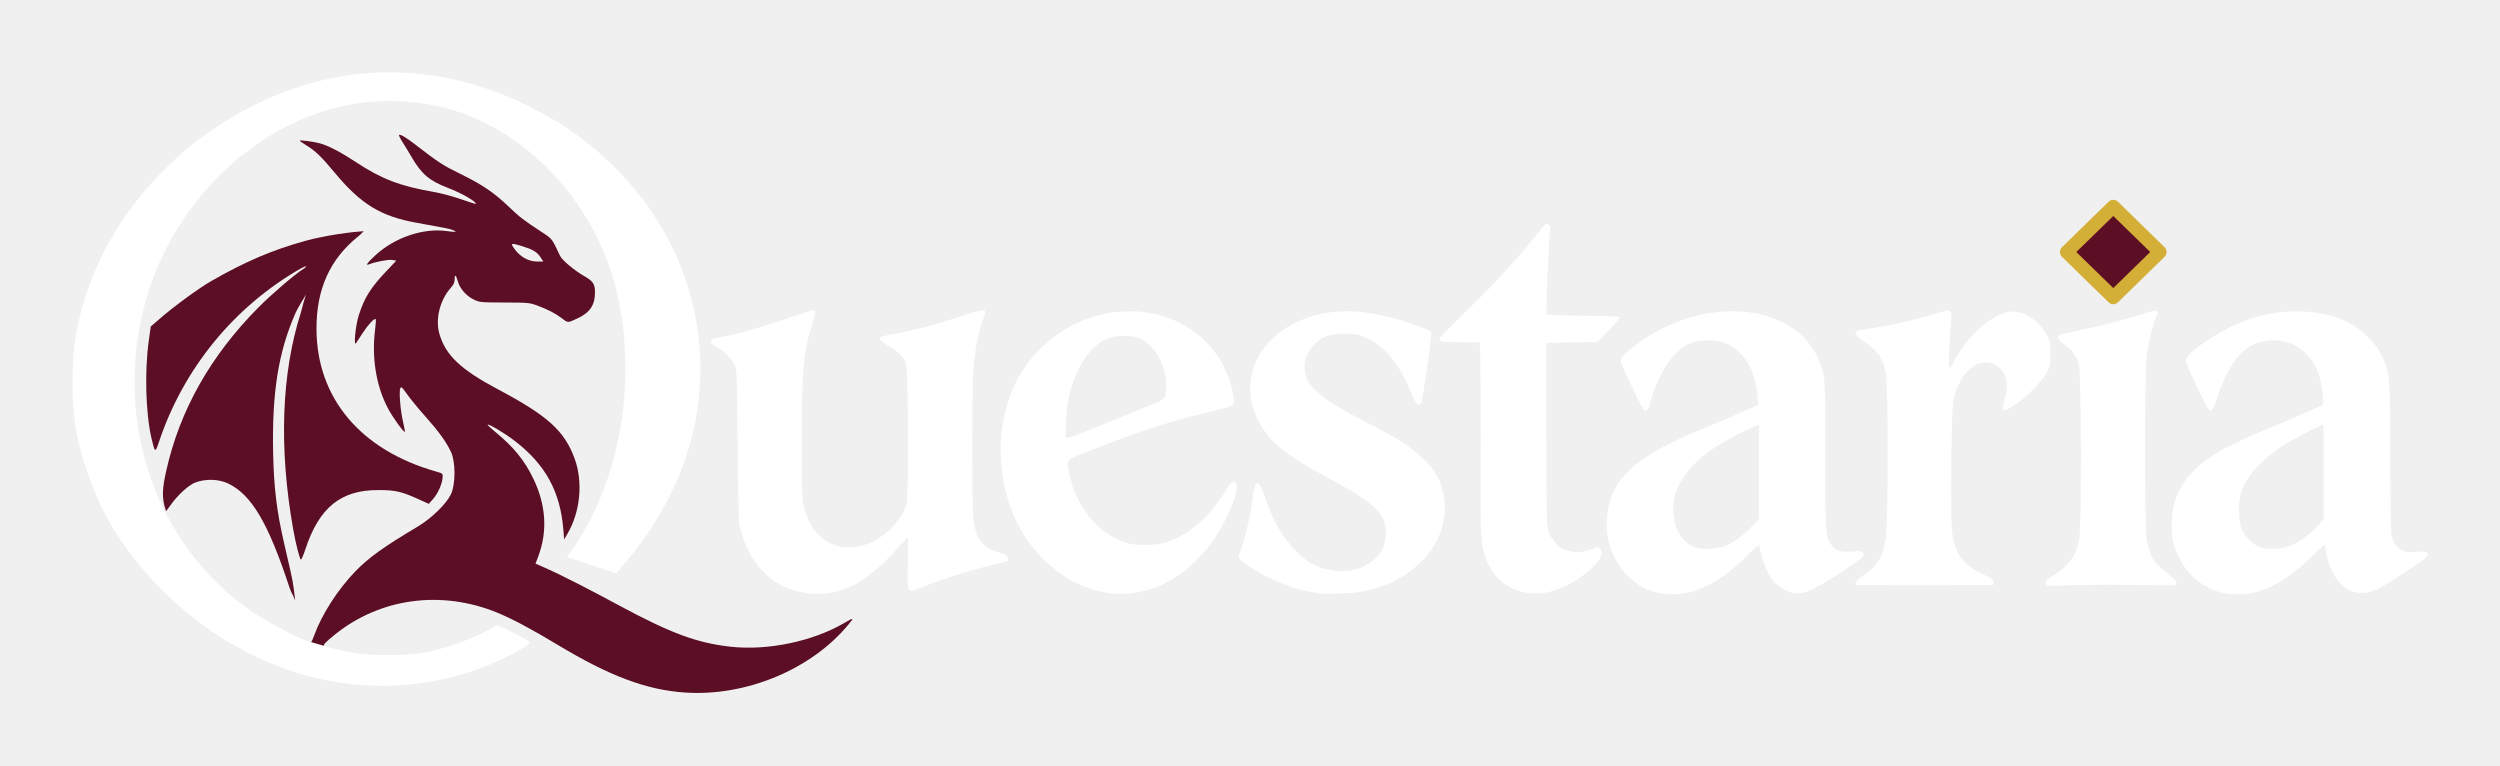
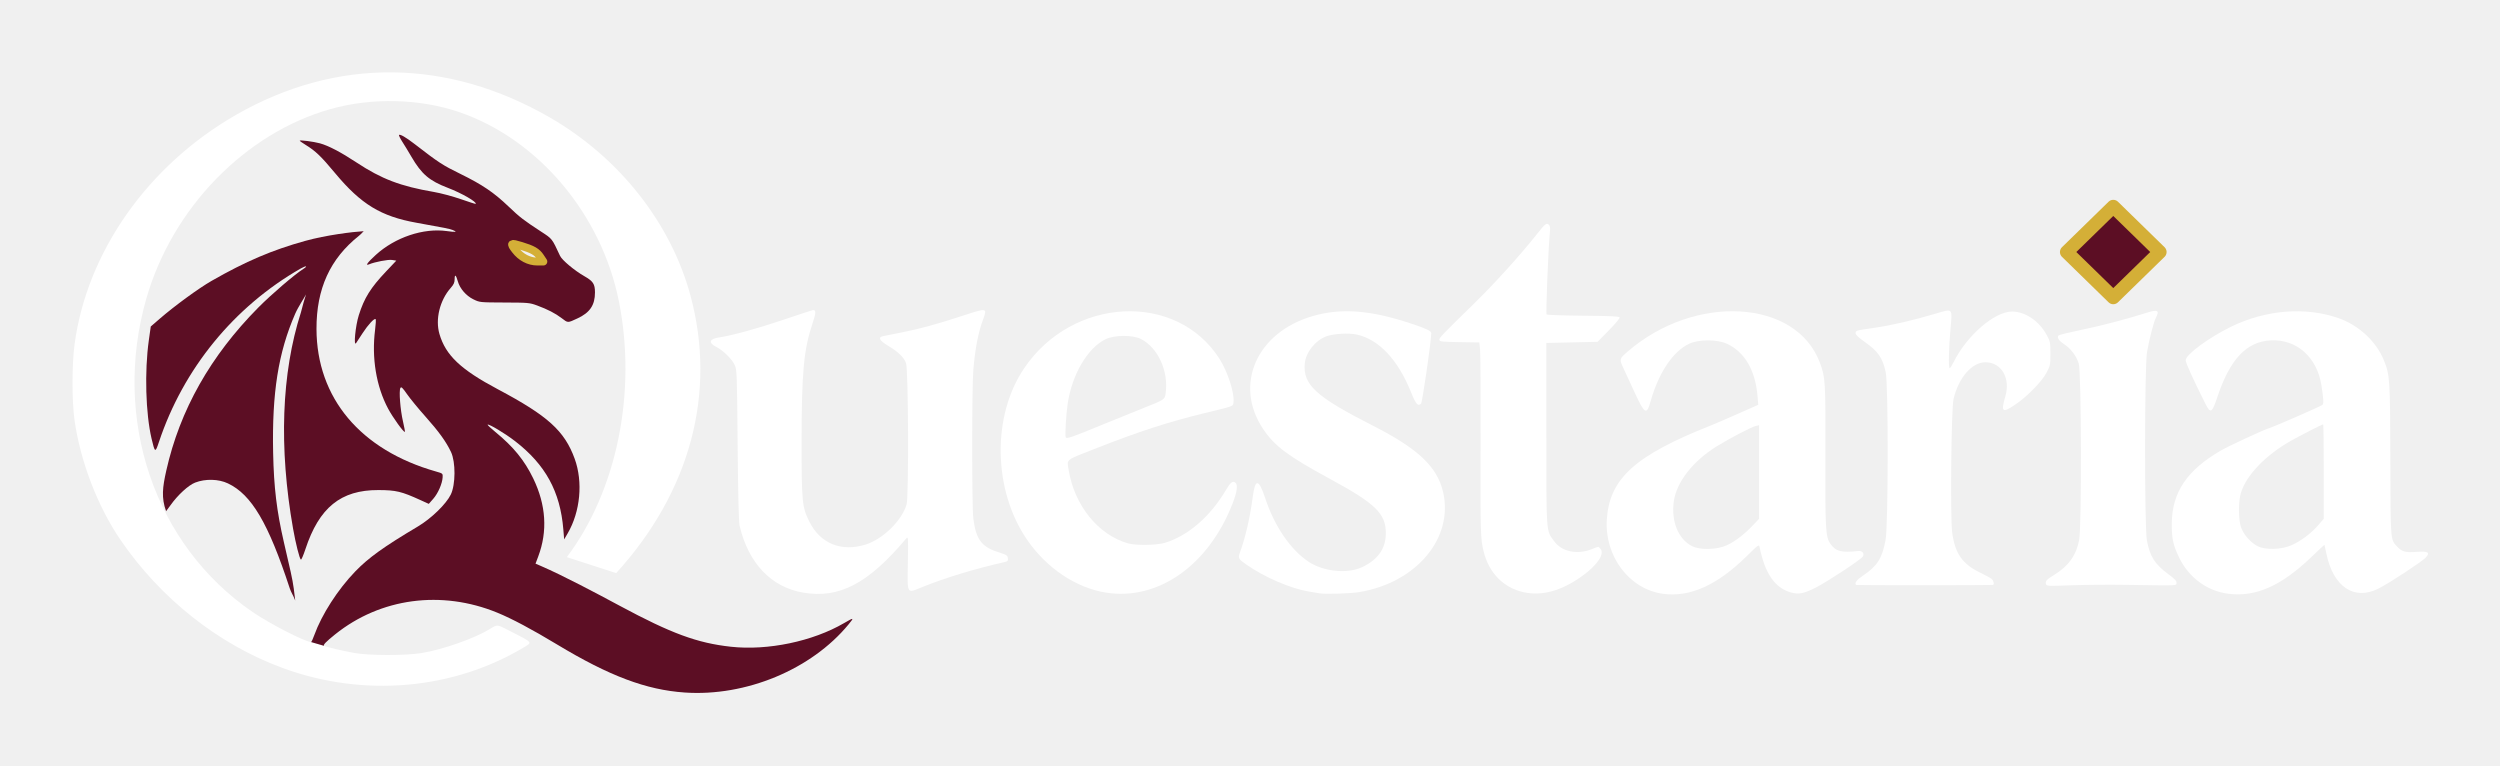
<svg xmlns="http://www.w3.org/2000/svg" width="2227" height="682" viewBox="0 0 2227 682" role="img" aria-labelledby="title desc">
  <g id="questaria-logo" transform="translate(19 -22)">
    <g id="symbol">
      <path id="q-ring" fill="#ffffff" d="M 269.71,597.32 C 271.21,598.25 286.23,601.79 296.5,603.64 C 309.8,606.04 342.05,606.09 356.5,603.75 C 375.2,600.71 403.71,590.7 417.15,582.46 C 424.19,578.15 423.51,578.11 434.05,583.47 C 455.79,594.53 455.33,594.06 448.31,598.28 C 384.72,636.58 304.72,643.52 232.63,617 C 175.75,596.07 124.33,555.47 88.55,503.24 C 67.97,473.19 52.6,433.18 47.35,396 C 44.99,379.32 45.03,346.56 47.43,328.66 C 58.47,246.4 112.8,169.25 191.38,124.25 C 280.86,73.01 379.4,73.89 470.99,126.76 C 532.5,162.26 578.46,220.44 595.99,285 C 619.581,371.871 595.873,460.107 529.881,532.526 L 485.939,518.299 C 530.355,459.373 548.516,371.647 532.33,290.5 C 516.85,212.86 460.53,146.06 390.19,121.9 C 355.02,109.82 312.23,108.78 275.5,119.13 C 199.51,140.52 134.56,207.28 111.41,287.79 C 80.56,395.08 118.59,507.44 206,567.18 C 221.46,577.75 252.07,593.47 258.12,593.95 L 269.71,597.32 Z" />
      <path id="dragon-body" fill="#5c0e24" fill-rule="evenodd" d="M 260.98,587.75 C 267.56,569.48 281.95,547.11 297.4,531.11 C 309.29,518.79 322.87,509.04 353.24,491 C 365.17,483.91 378.45,471.02 382.59,462.5 C 386.86,453.7 386.97,433.64 382.79,424.71 C 378.51,415.58 371.93,406.45 359.9,392.98 C 353.77,386.12 346.47,377.23 343.68,373.23 C 339.46,367.19 338.44,366.24 337.66,367.64 C 336.26,370.14 337.59,387.19 339.97,397.39 C 341.11,402.28 341.87,406.47 341.65,406.69 C 340.77,407.56 331,394.03 326.71,386 C 316.15,366.25 311.94,340.72 315.13,315.79 C 315.76,310.92 315.98,306.65 315.62,306.29 C 314.52,305.19 308.95,311.17 304.11,318.62 C 301.58,322.53 298.92,326.58 298.21,327.62 C 295.81,331.13 297.63,312.28 300.6,302.86 C 305.45,287.46 311.07,278.43 324.88,263.84 L 334.03,254.18 L 330.26,253.57 C 326.87,253.03 314.86,255.31 309.75,257.47 C 306.04,259.04 308.29,255.9 315.75,249.08 C 332.87,233.44 358.25,224.92 378.97,227.84 C 387.1,228.99 388.9,228.69 384.39,226.93 C 381.44,225.78 377.46,224.98 352.08,220.44 C 320.34,214.76 302.63,203.98 279.59,176.33 C 266.88,161.07 262.14,156.53 253.18,151.02 C 250.33,149.26 248,147.62 248,147.36 C 248,146.54 260.34,148.12 265.93,149.66 C 273.64,151.79 284.6,157.52 298.5,166.69 C 320.91,181.48 337.68,187.87 367.52,193 C 373.59,194.04 384.37,196.92 391.49,199.4 C 398.6,201.88 404.55,203.78 404.71,203.62 C 406.24,202.1 392.34,194.08 380,189.36 C 363.4,183.01 356.57,177.18 347.47,161.59 C 344.88,157.14 341.2,151.1 339.3,148.16 C 337.41,145.22 336.13,142.54 336.47,142.2 C 337.36,141.31 342.65,144.37 350.03,150.07 C 371.99,167.02 375.15,169.08 391.12,176.91 C 410.61,186.46 420.95,193.47 434,205.94 C 443.98,215.49 447.54,218.23 463,228.31 C 473.08,234.88 472.58,234.24 479.9,249.93 C 481.67,253.73 492.67,262.95 501.38,267.93 C 509.4,272.52 511,274.95 511,282.51 C 511,293.83 506.47,300.53 495.33,305.67 C 486.49,309.76 487.02,309.77 481.35,305.43 C 475.68,301.11 468.83,297.57 459.5,294.14 C 452.8,291.67 451.55,291.56 430.41,291.48 C 408.37,291.39 408.31,291.39 402.64,288.61 C 396.17,285.45 390.66,279.06 388.83,272.6 C 387.17,266.78 386,265.93 386,270.56 C 386,273.67 385.24,275.38 382.48,278.51 C 372.76,289.53 368.64,306.37 372.45,319.49 C 377.98,338.5 391.41,351.21 424.5,368.76 C 469.07,392.41 483.9,405.83 492.93,430.68 C 500.44,451.36 497.97,477.75 486.7,497.09 L 483.55,502.5 L 482.81,493.5 C 480.02,459.84 466.91,435.9 439.79,414.95 C 431.01,408.16 416.33,399.34 415.38,400.29 C 415.11,400.56 418.2,403.49 422.26,406.8 C 438.33,419.94 448.19,432.03 456.02,448.21 C 467.43,471.79 468.93,495.21 460.47,517.67 L 458.05,524.09 L 462.78,526.14 C 482.966,534.889 511.86,550.237 533,561.6 C 578.97,586.31 602.05,594.82 632.12,598.12 C 664.89,601.72 705.04,593.33 732.92,577.05 C 741.8,571.86 742.06,571.94 736.86,578.25 C 703.79,618.38 645.47,642.63 591,638.9 C 556.59,636.55 523.77,624.18 477,595.96 C 454.88,582.61 436.97,573.08 424.02,567.78 C 374.22,547.39 319.96,554.65 279.51,587.12 C 271.33,593.69 268.54,596.6 269.71,597.32 L 258.12,593.95 C 258.45,593.98 259.75,591.19 260.98,587.75 Z M 462.33,250.93 C 459.27,246.3 455.55,244.14 445.26,241.01 C 435.84,238.15 435.32,238.51 440.0,244.64 C 445.03,251.23 452.2,255.0 459.71,255.0 L 465.03,255.0 L 462.33,250.93 Z" stroke="#D4AF37" stroke-width="0" stroke-linejoin="round" stroke-linecap="round" />
+       <path id="dragon-eye" fill="none" stroke="#D4AF37" stroke-width="7" stroke-linejoin="round" d="M 462.33,250.93 C 459.27,246.3 455.55,244.14 445.26,241.01 C 435.84,238.15 435.32,238.51 440.0,244.64 C 445.03,251.23 452.2,255.0 459.71,255.0 L 465.03,255.0 L 462.33,250.93 Z" />
      <path id="dragon-wing" fill="#5c0e24" d="M 239.08,546 C 220.06,487.97 205.09,462.56 184.02,452.6 C 175.67,448.65 163.98,448.36 154.86,451.88 C 148.87,454.2 139.34,462.94 132.93,472 C 131.18,474.48 129.39,476.89 128.95,477.37 C 124.6,465.4 125.824,455.968 129.1,441.33 C 141.17,387.39 168.5,338.95 211.09,295.97 C 222.88,284.09 243.15,266.7 251.28,261.51 C 255.65,258.72 253.59,258.49 248.8,261.23 C 189.4,295.25 144.26,350.53 122.53,415.89 C 119.32,425.54 119,425.39 116.04,412.85 C 110.74,390.31 109.69,352.92 113.57,325.17 L 115.3,312.85 L 123.3,305.92 C 136.6,294.41 158.07,278.73 169.5,272.19 C 199.92,254.78 223.52,244.71 253,236.55 C 271.62,231.4 295.2,228.5 305,227.93 C 304,228.7 303.09,230.19 300.75,232.04 C 275.02,252.5 262.83,279.23 262.93,315.01 C 263.09,376.47 302.06,422.92 369.5,442.05 C 375.42,443.73 375.5,443.8 375.3,447.21 C 374.97,452.86 371.2,461.49 366.95,466.32 L 362.96,470.85 L 355.73,467.56 C 338.51,459.72 333.83,458.6 318,458.55 C 284.6,458.44 265.27,474.12 253.04,511.26 C 251.28,516.62 249.47,520.79 249.03,520.52 C 247.84,519.79 244.4,506.14 242.08,493 C 229.32,420.67 231.71,354.42 249.03,300.4 C 250.65,294 252.3,288.2 253.6,284.26 C 252.6,286.5 246.82,294.91 243.95,301.5 C 228.88,336.11 223.19,372 224.31,425.5 C 224.95,456.14 227.48,477.2 233.88,505 C 234.95,509.68 237.69,521.6 239.96,531.5 C 242.6,543.1 243.2,550.5 244,557 C 242.1,552 240.326,549.801 239.08,546 Z" stroke="#D4AF37" stroke-width="0" stroke-linejoin="round" stroke-linecap="round" />
    </g>
    <g id="wordmark">
      <path id="letter-1-u" fill="#ffffff" d="M696.50,549.92 C668.03,545.10 647.71,523.73 639.83,490.36 C639.07,487.11 638.49,463.34 638.09,418.50 C637.51,353.18 637.45,351.39 635.40,347.00 C632.97,341.79 625.14,334.13 619.09,331.05 C611.66,327.26 612.75,323.83 621.80,322.55 C632.40,321.05 656.05,314.56 678.58,306.96 C691.73,302.52 703.45,298.65 704.61,298.36 C708.05,297.48 708.12,300.26 704.92,309.71 C696.97,333.20 695.06,353.81 695.06,416.00 C695.07,469.38 695.48,473.57 701.96,486.65 C711.66,506.22 730.46,513.87 752.15,507.07 C767.53,502.24 784.41,485.70 788.58,471.38 C790.63,464.31 790.21,351.87 788.10,345.50 C786.45,340.51 781.10,335.34 772.01,329.94 C764.63,325.55 762.90,322.51 767.25,321.54 C768.49,321.26 776.25,319.70 784.50,318.07 C800.63,314.88 815.69,310.74 839.58,302.93 C860.34,296.14 860.58,296.19 856.67,306.78 C852.37,318.42 849.67,332.39 848.04,351.50 C846.69,367.39 846.69,473.06 848.04,483.85 C850.35,502.23 855.29,509.04 869.71,513.68 C877.70,516.24 878.53,516.75 878.81,519.22 C879.07,521.48 878.66,522.04 876.31,522.57 C849.05,528.76 822.82,536.73 802.42,545.03 C788.44,550.72 789.25,552.10 789.72,523.30 C790.11,499.50 790.11,499.50 788.00,502.00 C754.33,541.91 728.64,555.36 696.50,549.92 Z" />
      <path id="letter-2-e" fill="#ffffff" d="M966.50,549.96 C939.65,545.79 913.32,528.18 895.86,502.70 C865.60,458.57 864.47,392.77 893.24,350.15 C936.38,286.22 1028.85,281.62 1067.23,341.50 C1074.53,352.90 1080.64,371.62 1079.82,380.13 C1079.45,384.05 1080.94,383.48 1054.00,390.01 C1021.68,397.85 995.27,406.44 955.46,422.10 C929.66,432.24 931.38,430.84 932.92,440.43 C938.06,472.25 959.31,498.54 986.00,506.07 C992.85,508.01 1011.29,507.74 1018.50,505.60 C1039.04,499.50 1058.96,482.33 1073.00,458.62 C1077.20,451.53 1079.13,450.03 1081.53,452.02 C1083.85,453.95 1082.99,460.18 1078.99,470.50 C1057.69,525.44 1012.82,557.14 966.50,549.96 Z M965.00,399.49 C975.17,395.29 989.75,389.39 997.39,386.38 C1018.45,378.07 1018.59,377.98 1019.36,372.41 C1022.08,352.58 1012.60,331.77 997.28,323.94 C990.08,320.27 973.91,320.35 966.00,324.11 C949.99,331.72 935.97,355.47 932.11,381.50 C930.69,391.15 929.59,409.48 930.32,411.40 C931.03,413.25 934.84,411.94 965.00,399.49 Z" />
      <path id="letter-3-s" fill="#ffffff" d="M1156.00,550.47 C1155.17,550.31 1151.12,549.63 1147.00,548.97 C1131.03,546.38 1107.37,536.20 1091.50,525.08 C1084.10,519.90 1083.71,519.21 1085.47,514.39 C1090.50,500.55 1094.59,482.72 1097.04,464.00 C1099.14,448.01 1102.37,448.55 1108.07,465.84 C1116.30,490.80 1130.71,511.87 1146.82,522.49 C1160.02,531.19 1181.21,533.35 1194.16,527.31 C1208.47,520.64 1215.50,510.66 1215.50,497.00 C1215.50,479.53 1206.38,470.63 1166.00,448.74 C1128.30,428.29 1116.44,419.44 1106.15,404.07 C1079.85,364.75 1100.43,318.01 1150.41,303.55 C1175.66,296.25 1201.53,298.17 1237.40,310.03 C1251.57,314.71 1256.04,316.83 1255.98,318.82 C1255.68,327.76 1248.03,380.40 1246.87,381.56 C1244.18,384.25 1242.24,382.04 1237.98,371.46 C1226.23,342.23 1209.04,324.06 1189.22,319.94 C1182.19,318.48 1169.20,319.25 1162.81,321.50 C1152.81,325.02 1144.19,335.78 1143.28,345.86 C1141.59,364.78 1153.22,375.39 1204.00,401.21 C1244.10,421.60 1261.18,437.70 1266.46,460.10 C1276.12,501.07 1243.01,540.82 1192.07,549.41 C1183.94,550.78 1161.02,551.46 1156.00,550.47 Z" />
      <path id="letter-4-t" fill="#ffffff" d="M1338.06,549.50 C1320.20,545.48 1307.39,532.40 1302.64,513.33 C1299.83,502.04 1299.68,496.81 1299.90,418.59 C1300.02,375.19 1299.82,336.83 1299.45,333.36 L1298.77,327.05 1281.15,326.77 C1265.51,326.53 1263.49,326.31 1263.20,324.81 C1262.86,323.06 1265.01,320.81 1294.80,291.73 C1312.34,274.61 1335.53,248.95 1350.14,230.50 C1357.48,221.24 1358.55,220.38 1360.59,222.08 C1361.87,223.14 1362.07,224.62 1361.60,229.45 C1360.21,243.61 1357.92,301.32 1358.71,302.11 C1359.18,302.58 1373.92,303.09 1391.45,303.24 C1416.57,303.44 1423.43,303.78 1423.77,304.80 C1424.01,305.52 1419.67,310.69 1414.14,316.30 L1404.08,326.50 1381.29,327.00 L1358.50,327.50 1358.50,408.50 C1358.50,498.88 1358.16,494.19 1365.52,504.23 C1372.32,513.50 1385.97,516.33 1399.00,511.18 C1405.54,508.59 1404.53,508.67 1406.43,510.57 C1410.89,515.04 1404.17,525.26 1390.20,535.27 C1371.79,548.44 1354.42,553.18 1338.06,549.50 Z" />
      <path id="letter-5-a" fill="#ffffff" d="M1462.50,550.97 C1432.58,546.98 1410.35,517.75 1412.34,485.00 C1414.57,448.42 1437.39,427.74 1505.07,400.98 C1509.07,399.40 1521.09,394.18 1541.38,385.21 L1547.26,382.61 1546.61,374.91 C1544.69,351.89 1535.24,335.64 1519.50,328.30 C1510.69,324.19 1494.36,324.16 1485.66,328.24 C1471.37,334.93 1458.60,353.91 1451.51,379.00 C1447.79,392.16 1446.29,391.36 1437.03,371.35 C1433.00,362.63 1428.41,352.73 1426.85,349.34 C1423.44,341.97 1423.57,341.54 1430.82,335.26 C1490.79,283.34 1580.86,288.43 1602.09,344.94 C1607.08,358.23 1607.25,361.13 1607.05,427.52 C1606.85,493.14 1607.23,500.11 1611.35,506.16 C1616.13,513.18 1621.18,514.52 1636.37,512.82 C1639.90,512.43 1642.06,515.05 1640.43,517.75 C1638.83,520.40 1608.72,540.26 1598.50,545.41 C1587.53,550.93 1583.08,551.76 1575.88,549.61 C1561.90,545.43 1553.33,532.92 1548.49,509.61 C1547.90,506.74 1547.81,506.79 1536.70,517.69 C1510.50,543.37 1486.44,554.16 1462.50,550.97 Z M1519.26,507.72 C1526.37,504.49 1534.69,498.14 1542.25,490.19 L1548.00,484.15 1548.00,442.47 L1548.00,400.78 1545.25,401.39 C1541.38,402.25 1522.42,412.09 1510.59,419.37 C1489.11,432.60 1474.35,451.48 1472.00,468.75 C1469.58,486.50 1476.05,502.30 1488.27,508.49 C1495.51,512.16 1510.32,511.79 1519.26,507.72 Z" />
      <path id="letter-6-r" fill="#ffffff" d="M1634.42,543.08 C1632.78,541.44 1634.78,538.65 1640.25,534.97 C1653.28,526.19 1657.43,519.76 1660.61,503.41 C1663.12,490.48 1663.24,364.51 1660.75,353.36 C1657.87,340.47 1654.03,334.98 1641.92,326.45 C1636.61,322.70 1634.00,320.21 1634.00,318.90 C1634.00,316.41 1633.77,316.48 1651.00,313.97 C1666.16,311.77 1685.27,307.34 1705.38,301.36 C1720.88,296.76 1720.22,296.05 1718.46,315.50 C1716.93,332.33 1716.59,350.00 1717.79,350.00 C1718.23,350.00 1719.75,347.64 1721.18,344.75 C1732.96,320.92 1757.77,299.46 1773.45,299.53 C1785.07,299.58 1797.44,307.95 1804.12,320.26 C1807.35,326.22 1807.50,326.97 1807.50,337.00 C1807.50,347.05 1807.35,347.78 1804.05,354.00 C1799.74,362.11 1786.47,375.58 1775.73,382.74 C1764.55,390.19 1763.31,389.04 1767.38,375.00 C1772.10,358.74 1763.83,344.71 1749.53,344.71 C1737.60,344.71 1725.84,358.28 1721.22,377.36 C1719.18,385.79 1718.20,482.96 1720.02,496.50 C1722.51,514.99 1729.09,524.45 1744.77,532.03 C1749.57,534.36 1754.29,536.95 1755.25,537.78 C1756.99,539.30 1757.68,542.94 1756.25,543.07 C1752.89,543.39 1634.74,543.40 1634.42,543.08 Z" />
      <path id="letter-7-i" fill="#ffffff" d="M1803.68,542.61 C1802.62,539.84 1803.95,538.26 1810.85,534.09 C1823.54,526.42 1830.62,516.50 1833.14,502.85 C1835.42,490.51 1835.10,353.43 1832.77,345.92 C1830.65,339.06 1825.66,332.47 1819.61,328.50 C1814.86,325.39 1813.07,322.53 1814.80,320.80 C1815.35,320.25 1824.28,318.06 1834.65,315.93 C1852.16,312.34 1875.13,306.34 1893.00,300.69 C1903.18,297.48 1904.92,298.38 1901.47,305.06 C1899.50,308.86 1895.59,323.96 1893.58,335.50 C1891.31,348.48 1891.22,491.76 1893.47,503.51 C1896.22,517.89 1900.51,524.60 1912.71,533.62 C1918.54,537.93 1920.06,539.58 1919.81,541.30 C1919.45,543.82 1922.93,543.70 1874.50,542.99 C1859.10,542.76 1837.00,542.95 1825.40,543.40 C1806.44,544.14 1804.24,544.06 1803.68,542.61 Z" />
      <path id="letter-8-a" fill="#ffffff" d="M1965.82,550.90 C1946.92,548.43 1930.66,536.38 1922.09,518.50 C1916.72,507.29 1915.48,501.45 1915.63,488.00 C1915.93,460.44 1929.34,440.65 1959.50,423.25 C1966.42,419.26 1997.16,404.99 2002.00,403.52 C2006.94,402.03 2047.66,384.26 2049.77,382.68 C2051.09,381.69 2050.90,377.89 2048.89,365.08 C2044.97,340.08 2026.69,323.96 2003.67,325.20 C1982.06,326.36 1967.40,342.02 1956.12,376.00 C1951.53,389.80 1950.08,390.65 1945.74,382.00 C1934.47,359.53 1928.00,345.27 1928.00,342.90 C1928.00,337.91 1948.60,322.71 1968.50,313.01 C1999.43,297.93 2034.55,295.12 2064.00,305.36 C2082.16,311.68 2097.69,326.05 2104.53,342.88 C2109.92,356.14 2110.13,359.40 2110.32,431.66 C2110.52,504.64 2110.35,502.46 2116.30,508.83 C2120.65,513.50 2123.63,514.32 2133.60,513.62 C2144.09,512.88 2146.08,514.13 2141.78,518.76 C2138.41,522.39 2109.40,541.41 2099.81,546.28 C2078.15,557.28 2059.42,544.78 2053.37,515.28 C2052.50,511.00 2051.71,507.42 2051.63,507.32 C2051.54,507.22 2046.44,511.99 2040.28,517.90 C2013.14,543.99 1990.34,554.09 1965.82,550.90 Z M2022.37,507.64 C2030.70,503.90 2039.64,497.23 2045.75,490.20 L2051.00,484.16 2051.00,442.08 C2051.00,418.94 2050.77,400.00 2050.48,400.00 C2049.58,400.00 2029.81,410.08 2021.65,414.71 C1999.20,427.42 1982.07,445.25 1977.24,460.90 C1974.85,468.67 1974.88,484.72 1977.30,491.67 C1979.65,498.39 1986.13,505.67 1992.46,508.70 C1999.51,512.08 2013.58,511.58 2022.37,507.64 Z" />
      <path id="i-diamond" fill="#5c0e24" stroke="#D4AF37" stroke-width="12" stroke-linejoin="round" stroke-linecap="round" d="M1863.5,206 L1905,246.5 L1863.5,287 L1822,246.5 Z" />
    </g>
  </g>
</svg>
